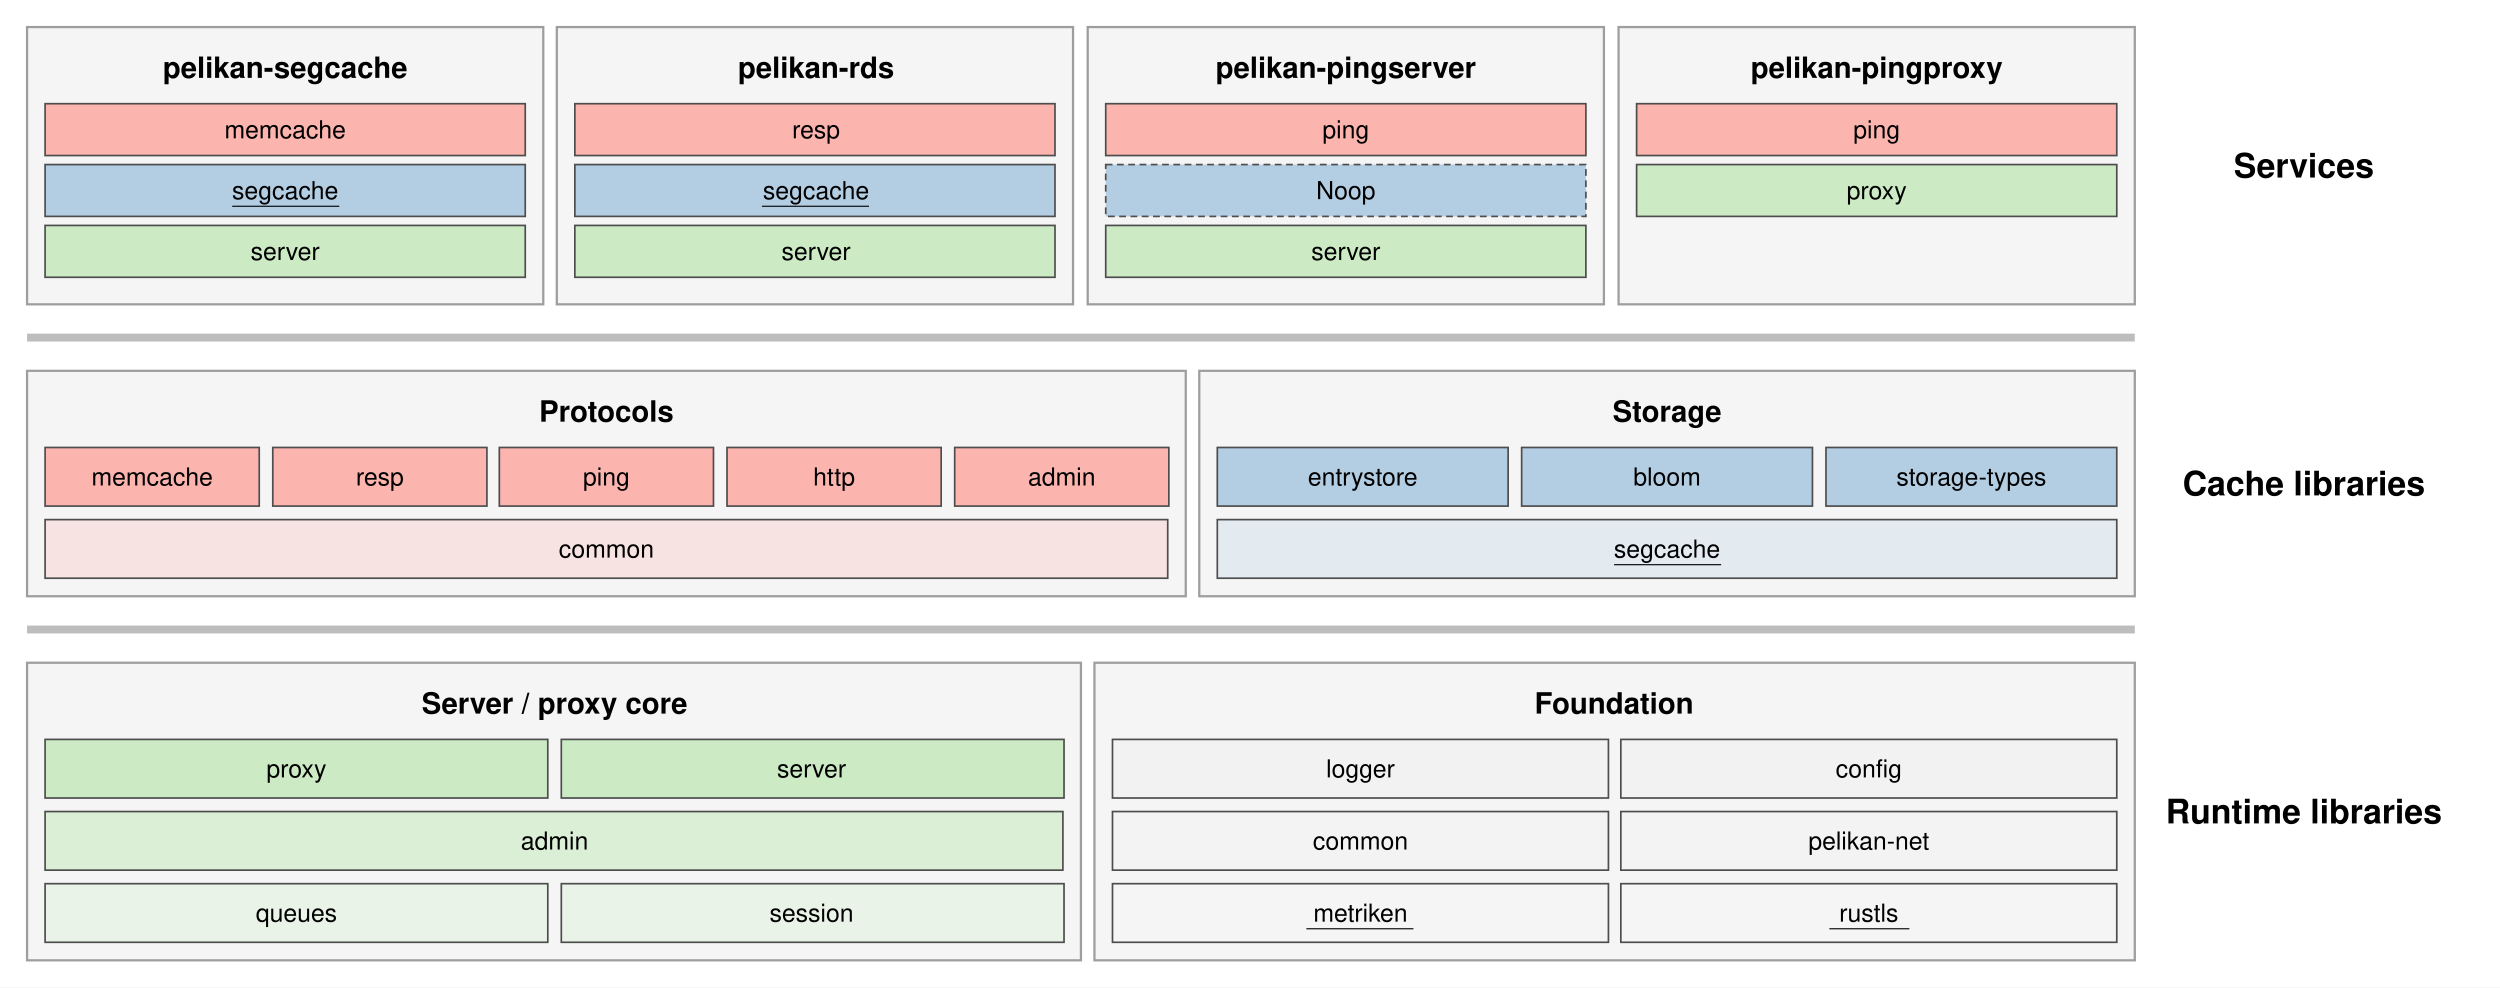
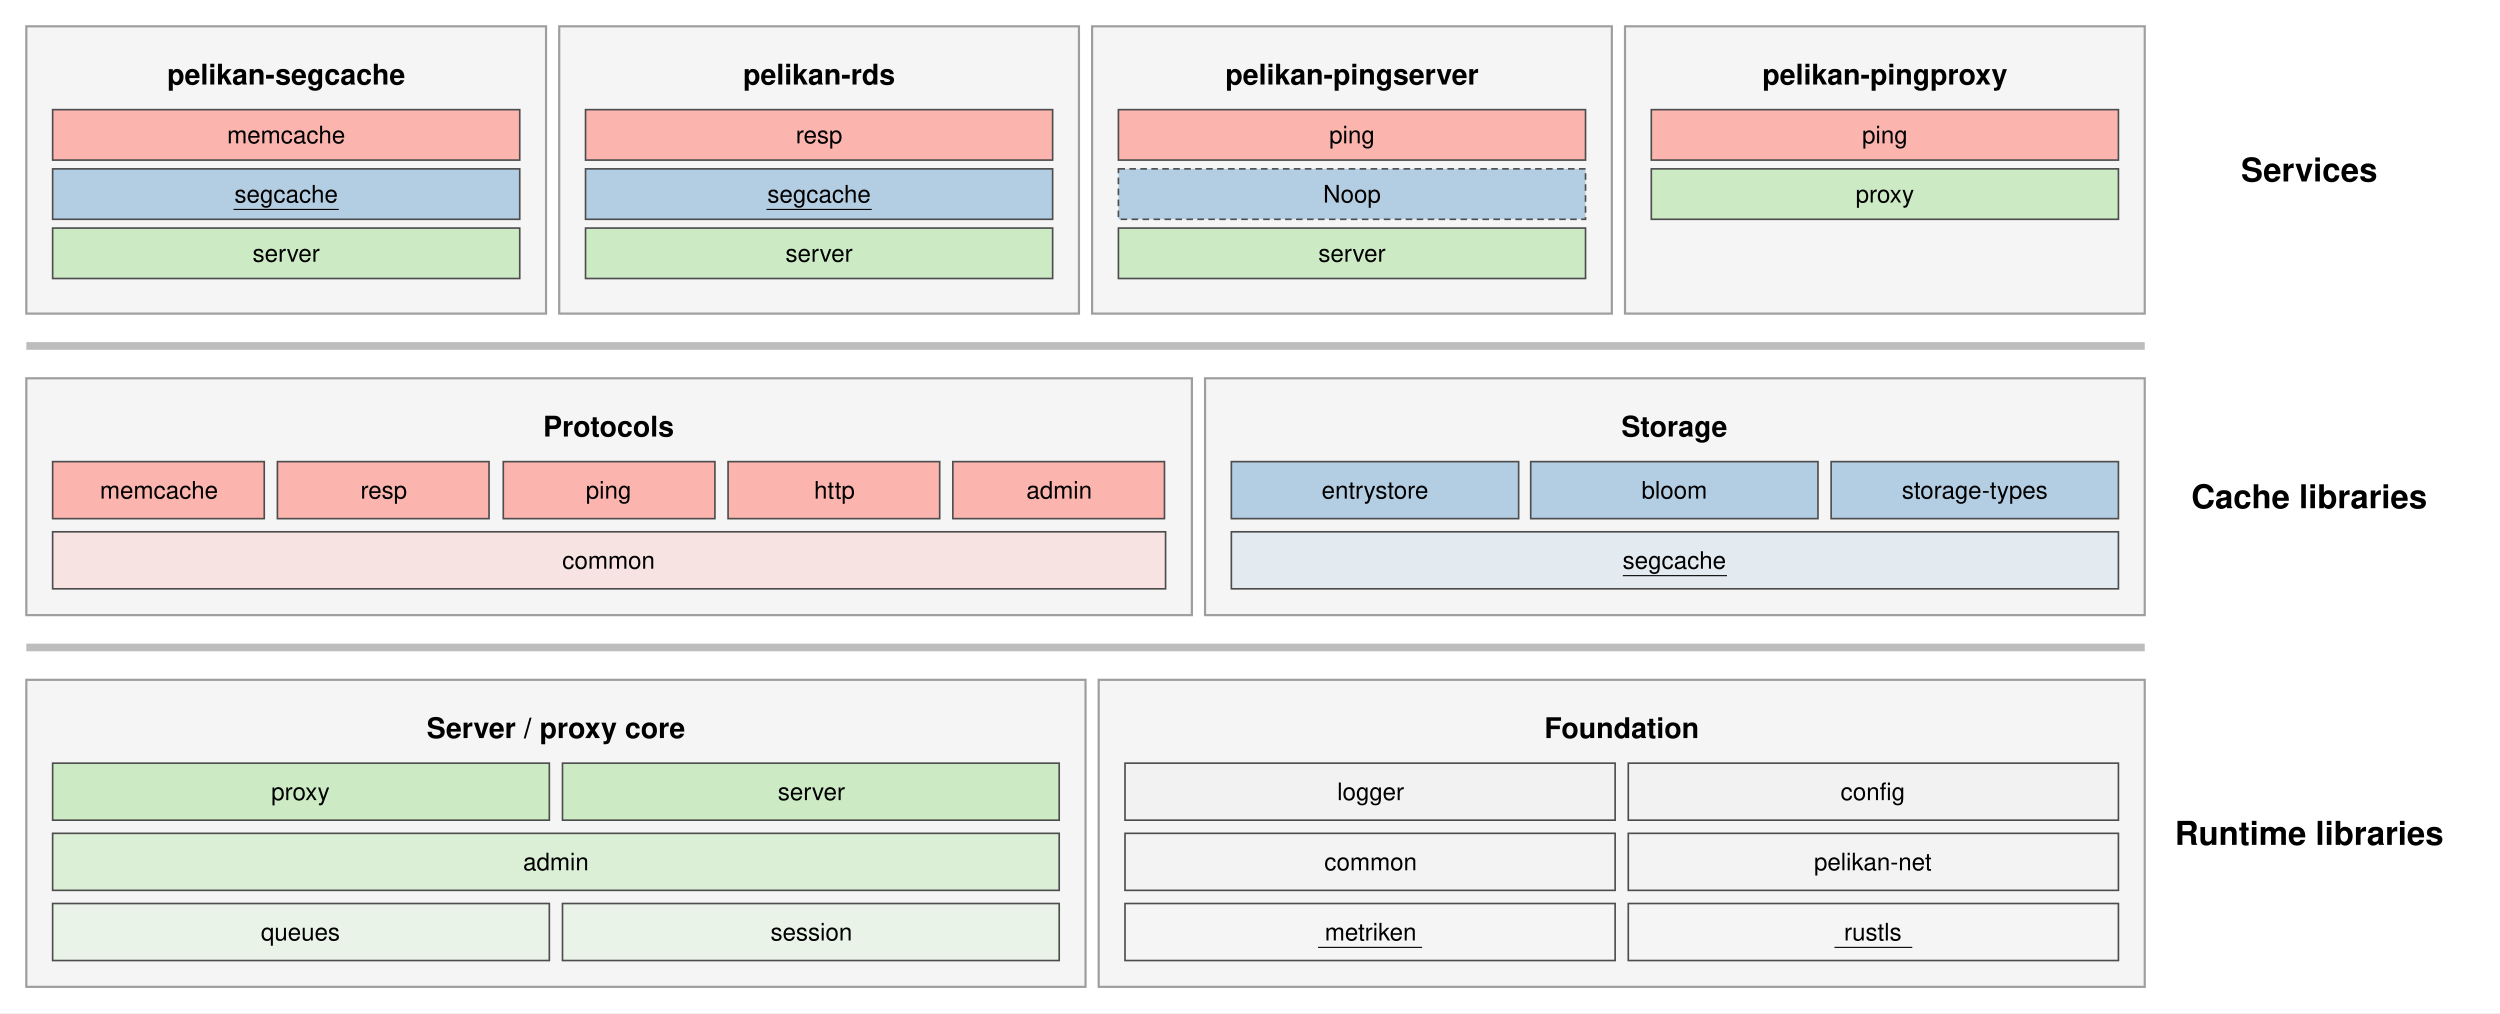
- <svg xmlns="http://www.w3.org/2000/svg" width="2218" height="876" viewBox="0 0 2218 876">
+ <svg xmlns="http://www.w3.org/2000/svg" width="2280" height="924" viewBox="0 0 2280 924">
  <rect width="100%" height="100%" fill="white" />
-   <rect x="24" y="24" width="458" height="246" fill="#F5F5F5" stroke="#9E9E9E" stroke-width="2" rx="0" />
-   <text x="253" y="60" dy="0.35em" font-family="Helvetica, Arial, sans-serif" font-size="26" font-weight="bold" fill="#000" text-anchor="middle">pelikan-segcache</text>
-   <rect x="40" y="92" width="426" height="46" fill="#FBB4AE" stroke="#4D4D4D" stroke-width="1.5" rx="0" />
-   <text x="253" y="115" dy="0.35em" font-family="Helvetica, Arial, sans-serif" font-size="22" font-weight="normal" fill="#000" text-anchor="middle">memcache</text>
-   <rect x="40" y="146" width="426" height="46" fill="#B3CDE3" stroke="#4D4D4D" stroke-width="1.5" rx="0" />
+   <rect x="24" y="24" width="474" height="262" fill="#F5F5F5" stroke="#9E9E9E" stroke-width="2" rx="0" />
+   <text x="261" y="68" dy="0.35em" font-family="Helvetica, Arial, sans-serif" font-size="26" font-weight="bold" fill="#000" text-anchor="middle">pelikan-segcache</text>
+   <rect x="48" y="100" width="426" height="46" fill="#FBB4AE" stroke="#4D4D4D" stroke-width="1.5" rx="0" />
+   <text x="261" y="123" dy="0.35em" font-family="Helvetica, Arial, sans-serif" font-size="22" font-weight="normal" fill="#000" text-anchor="middle">memcache</text>
+   <rect x="48" y="154" width="426" height="46" fill="#B3CDE3" stroke="#4D4D4D" stroke-width="1.5" rx="0" />
  <a href="https://crates.io/crates/segcache" target="_blank">
-     <text x="253" y="169" dy="0.35em" font-family="Helvetica, Arial, sans-serif" font-size="22" font-weight="normal" fill="#000" text-anchor="middle">segcache</text>
-     <line x1="206" y1="183" x2="301" y2="183" stroke="#000" stroke-width="1" />
+     <text x="261" y="177" dy="0.35em" font-family="Helvetica, Arial, sans-serif" font-size="22" font-weight="normal" fill="#000" text-anchor="middle">segcache</text>
+     <line x1="213" y1="191" x2="309" y2="191" stroke="#000" stroke-width="1" />
  </a>
-   <rect x="40" y="200" width="426" height="46" fill="#CCEBC5" stroke="#4D4D4D" stroke-width="1.5" rx="0" />
-   <text x="253" y="223" dy="0.35em" font-family="Helvetica, Arial, sans-serif" font-size="22" font-weight="normal" fill="#000" text-anchor="middle">server</text>
-   <rect x="494" y="24" width="458" height="246" fill="#F5F5F5" stroke="#9E9E9E" stroke-width="2" rx="0" />
-   <text x="724" y="60" dy="0.35em" font-family="Helvetica, Arial, sans-serif" font-size="26" font-weight="bold" fill="#000" text-anchor="middle">pelikan-rds</text>
-   <rect x="510" y="92" width="426" height="46" fill="#FBB4AE" stroke="#4D4D4D" stroke-width="1.5" rx="0" />
-   <text x="724" y="115" dy="0.35em" font-family="Helvetica, Arial, sans-serif" font-size="22" font-weight="normal" fill="#000" text-anchor="middle">resp</text>
-   <rect x="510" y="146" width="426" height="46" fill="#B3CDE3" stroke="#4D4D4D" stroke-width="1.5" rx="0" />
+   <rect x="48" y="208" width="426" height="46" fill="#CCEBC5" stroke="#4D4D4D" stroke-width="1.5" rx="0" />
+   <text x="261" y="231" dy="0.35em" font-family="Helvetica, Arial, sans-serif" font-size="22" font-weight="normal" fill="#000" text-anchor="middle">server</text>
+   <rect x="510" y="24" width="474" height="262" fill="#F5F5F5" stroke="#9E9E9E" stroke-width="2" rx="0" />
+   <text x="747" y="68" dy="0.35em" font-family="Helvetica, Arial, sans-serif" font-size="26" font-weight="bold" fill="#000" text-anchor="middle">pelikan-rds</text>
+   <rect x="534" y="100" width="426" height="46" fill="#FBB4AE" stroke="#4D4D4D" stroke-width="1.5" rx="0" />
+   <text x="747" y="123" dy="0.35em" font-family="Helvetica, Arial, sans-serif" font-size="22" font-weight="normal" fill="#000" text-anchor="middle">resp</text>
+   <rect x="534" y="154" width="426" height="46" fill="#B3CDE3" stroke="#4D4D4D" stroke-width="1.5" rx="0" />
  <a href="https://crates.io/crates/segcache" target="_blank">
-     <text x="724" y="169" dy="0.35em" font-family="Helvetica, Arial, sans-serif" font-size="22" font-weight="normal" fill="#000" text-anchor="middle">segcache</text>
-     <line x1="676" y1="183" x2="771" y2="183" stroke="#000" stroke-width="1" />
+     <text x="747" y="177" dy="0.35em" font-family="Helvetica, Arial, sans-serif" font-size="22" font-weight="normal" fill="#000" text-anchor="middle">segcache</text>
+     <line x1="699" y1="191" x2="795" y2="191" stroke="#000" stroke-width="1" />
  </a>
-   <rect x="510" y="200" width="426" height="46" fill="#CCEBC5" stroke="#4D4D4D" stroke-width="1.5" rx="0" />
-   <text x="724" y="223" dy="0.35em" font-family="Helvetica, Arial, sans-serif" font-size="22" font-weight="normal" fill="#000" text-anchor="middle">server</text>
-   <rect x="965" y="24" width="458" height="246" fill="#F5F5F5" stroke="#9E9E9E" stroke-width="2" rx="0" />
-   <text x="1194" y="60" dy="0.35em" font-family="Helvetica, Arial, sans-serif" font-size="26" font-weight="bold" fill="#000" text-anchor="middle">pelikan-pingserver</text>
-   <rect x="981" y="92" width="426" height="46" fill="#FBB4AE" stroke="#4D4D4D" stroke-width="1.5" rx="0" />
-   <text x="1194" y="115" dy="0.35em" font-family="Helvetica, Arial, sans-serif" font-size="22" font-weight="normal" fill="#000" text-anchor="middle">ping</text>
-   <rect x="981" y="146" width="426" height="46" fill="#B3CDE3" stroke="#4D4D4D" stroke-width="1.5" rx="0" stroke-dasharray="6,4" />
-   <text x="1194" y="169" dy="0.35em" font-family="Helvetica, Arial, sans-serif" font-size="22" font-weight="normal" fill="#000" text-anchor="middle">Noop</text>
-   <rect x="981" y="200" width="426" height="46" fill="#CCEBC5" stroke="#4D4D4D" stroke-width="1.5" rx="0" />
-   <text x="1194" y="223" dy="0.35em" font-family="Helvetica, Arial, sans-serif" font-size="22" font-weight="normal" fill="#000" text-anchor="middle">server</text>
-   <rect x="1436" y="24" width="458" height="246" fill="#F5F5F5" stroke="#9E9E9E" stroke-width="2" rx="0" />
-   <text x="1665" y="60" dy="0.35em" font-family="Helvetica, Arial, sans-serif" font-size="26" font-weight="bold" fill="#000" text-anchor="middle">pelikan-pingproxy</text>
-   <rect x="1452" y="92" width="426" height="46" fill="#FBB4AE" stroke="#4D4D4D" stroke-width="1.5" rx="0" />
-   <text x="1665" y="115" dy="0.35em" font-family="Helvetica, Arial, sans-serif" font-size="22" font-weight="normal" fill="#000" text-anchor="middle">ping</text>
-   <rect x="1452" y="146" width="426" height="46" fill="#CCEBC5" stroke="#4D4D4D" stroke-width="1.5" rx="0" />
-   <text x="1665" y="169" dy="0.35em" font-family="Helvetica, Arial, sans-serif" font-size="22" font-weight="normal" fill="#000" text-anchor="middle">proxy</text>
-   <text x="2044" y="147" dy="0.35em" font-family="Helvetica, Arial, sans-serif" font-size="30" font-weight="bold" fill="#000" text-anchor="middle">Services</text>
-   <rect x="24" y="296" width="1870" height="7" fill="#BDBDBD" stroke="none" stroke-width="0" rx="0" />
-   <rect x="24" y="329" width="1028" height="200" fill="#F5F5F5" stroke="#9E9E9E" stroke-width="2" rx="0" />
-   <text x="538" y="365" dy="0.35em" font-family="Helvetica, Arial, sans-serif" font-size="26" font-weight="bold" fill="#000" text-anchor="middle">Protocols</text>
-   <rect x="40" y="397" width="190" height="52" fill="#FBB4AE" stroke="#4D4D4D" stroke-width="1.5" rx="0" />
-   <text x="135" y="423" dy="0.35em" font-family="Helvetica, Arial, sans-serif" font-size="22" font-weight="normal" fill="#000" text-anchor="middle">memcache</text>
-   <rect x="242" y="397" width="190" height="52" fill="#FBB4AE" stroke="#4D4D4D" stroke-width="1.5" rx="0" />
-   <text x="337" y="423" dy="0.35em" font-family="Helvetica, Arial, sans-serif" font-size="22" font-weight="normal" fill="#000" text-anchor="middle">resp</text>
-   <rect x="443" y="397" width="190" height="52" fill="#FBB4AE" stroke="#4D4D4D" stroke-width="1.5" rx="0" />
-   <text x="538" y="423" dy="0.35em" font-family="Helvetica, Arial, sans-serif" font-size="22" font-weight="normal" fill="#000" text-anchor="middle">ping</text>
-   <rect x="645" y="397" width="190" height="52" fill="#FBB4AE" stroke="#4D4D4D" stroke-width="1.5" rx="0" />
-   <text x="740" y="423" dy="0.35em" font-family="Helvetica, Arial, sans-serif" font-size="22" font-weight="normal" fill="#000" text-anchor="middle">http</text>
-   <rect x="847" y="397" width="190" height="52" fill="#FBB4AE" stroke="#4D4D4D" stroke-width="1.5" rx="0" />
-   <text x="942" y="423" dy="0.35em" font-family="Helvetica, Arial, sans-serif" font-size="22" font-weight="normal" fill="#000" text-anchor="middle">admin</text>
-   <rect x="40" y="461" width="996" height="52" fill="#FBB4AE" stroke="#4D4D4D" stroke-width="1.5" rx="0" fill-opacity="0.28" />
-   <text x="538" y="487" dy="0.35em" font-family="Helvetica, Arial, sans-serif" font-size="22" font-weight="normal" fill="#000" text-anchor="middle">common</text>
-   <rect x="1064" y="329" width="830" height="200" fill="#F5F5F5" stroke="#9E9E9E" stroke-width="2" rx="0" />
-   <text x="1479" y="365" dy="0.35em" font-family="Helvetica, Arial, sans-serif" font-size="26" font-weight="bold" fill="#000" text-anchor="middle">Storage</text>
-   <rect x="1080" y="397" width="258" height="52" fill="#B3CDE3" stroke="#4D4D4D" stroke-width="1.5" rx="0" />
-   <text x="1209" y="423" dy="0.35em" font-family="Helvetica, Arial, sans-serif" font-size="22" font-weight="normal" fill="#000" text-anchor="middle">entrystore</text>
-   <rect x="1350" y="397" width="258" height="52" fill="#B3CDE3" stroke="#4D4D4D" stroke-width="1.5" rx="0" />
-   <text x="1479" y="423" dy="0.35em" font-family="Helvetica, Arial, sans-serif" font-size="22" font-weight="normal" fill="#000" text-anchor="middle">bloom</text>
-   <rect x="1620" y="397" width="258" height="52" fill="#B3CDE3" stroke="#4D4D4D" stroke-width="1.5" rx="0" />
-   <text x="1749" y="423" dy="0.35em" font-family="Helvetica, Arial, sans-serif" font-size="22" font-weight="normal" fill="#000" text-anchor="middle">storage-types</text>
-   <rect x="1080" y="461" width="798" height="52" fill="#B3CDE3" stroke="#4D4D4D" stroke-width="1.5" rx="0" fill-opacity="0.28" />
+   <rect x="534" y="208" width="426" height="46" fill="#CCEBC5" stroke="#4D4D4D" stroke-width="1.5" rx="0" />
+   <text x="747" y="231" dy="0.35em" font-family="Helvetica, Arial, sans-serif" font-size="22" font-weight="normal" fill="#000" text-anchor="middle">server</text>
+   <rect x="996" y="24" width="474" height="262" fill="#F5F5F5" stroke="#9E9E9E" stroke-width="2" rx="0" />
+   <text x="1233" y="68" dy="0.35em" font-family="Helvetica, Arial, sans-serif" font-size="26" font-weight="bold" fill="#000" text-anchor="middle">pelikan-pingserver</text>
+   <rect x="1020" y="100" width="426" height="46" fill="#FBB4AE" stroke="#4D4D4D" stroke-width="1.5" rx="0" />
+   <text x="1233" y="123" dy="0.35em" font-family="Helvetica, Arial, sans-serif" font-size="22" font-weight="normal" fill="#000" text-anchor="middle">ping</text>
+   <rect x="1020" y="154" width="426" height="46" fill="#B3CDE3" stroke="#4D4D4D" stroke-width="1.5" rx="0" stroke-dasharray="6,4" />
+   <text x="1233" y="177" dy="0.35em" font-family="Helvetica, Arial, sans-serif" font-size="22" font-weight="normal" fill="#000" text-anchor="middle">Noop</text>
+   <rect x="1020" y="208" width="426" height="46" fill="#CCEBC5" stroke="#4D4D4D" stroke-width="1.5" rx="0" />
+   <text x="1233" y="231" dy="0.35em" font-family="Helvetica, Arial, sans-serif" font-size="22" font-weight="normal" fill="#000" text-anchor="middle">server</text>
+   <rect x="1482" y="24" width="474" height="262" fill="#F5F5F5" stroke="#9E9E9E" stroke-width="2" rx="0" />
+   <text x="1719" y="68" dy="0.35em" font-family="Helvetica, Arial, sans-serif" font-size="26" font-weight="bold" fill="#000" text-anchor="middle">pelikan-pingproxy</text>
+   <rect x="1506" y="100" width="426" height="46" fill="#FBB4AE" stroke="#4D4D4D" stroke-width="1.5" rx="0" />
+   <text x="1719" y="123" dy="0.35em" font-family="Helvetica, Arial, sans-serif" font-size="22" font-weight="normal" fill="#000" text-anchor="middle">ping</text>
+   <rect x="1506" y="154" width="426" height="46" fill="#CCEBC5" stroke="#4D4D4D" stroke-width="1.5" rx="0" />
+   <text x="1719" y="177" dy="0.35em" font-family="Helvetica, Arial, sans-serif" font-size="22" font-weight="normal" fill="#000" text-anchor="middle">proxy</text>
+   <text x="2106" y="155" dy="0.35em" font-family="Helvetica, Arial, sans-serif" font-size="30" font-weight="bold" fill="#000" text-anchor="middle">Services</text>
+   <rect x="24" y="312" width="1932" height="7" fill="#BDBDBD" stroke="none" stroke-width="0" rx="0" />
+   <rect x="24" y="345" width="1063" height="216" fill="#F5F5F5" stroke="#9E9E9E" stroke-width="2" rx="0" />
+   <text x="555" y="389" dy="0.35em" font-family="Helvetica, Arial, sans-serif" font-size="26" font-weight="bold" fill="#000" text-anchor="middle">Protocols</text>
+   <rect x="48" y="421" width="193" height="52" fill="#FBB4AE" stroke="#4D4D4D" stroke-width="1.5" rx="0" />
+   <text x="145" y="447" dy="0.35em" font-family="Helvetica, Arial, sans-serif" font-size="22" font-weight="normal" fill="#000" text-anchor="middle">memcache</text>
+   <rect x="253" y="421" width="193" height="52" fill="#FBB4AE" stroke="#4D4D4D" stroke-width="1.5" rx="0" />
+   <text x="350" y="447" dy="0.35em" font-family="Helvetica, Arial, sans-serif" font-size="22" font-weight="normal" fill="#000" text-anchor="middle">resp</text>
+   <rect x="459" y="421" width="193" height="52" fill="#FBB4AE" stroke="#4D4D4D" stroke-width="1.5" rx="0" />
+   <text x="555" y="447" dy="0.35em" font-family="Helvetica, Arial, sans-serif" font-size="22" font-weight="normal" fill="#000" text-anchor="middle">ping</text>
+   <rect x="664" y="421" width="193" height="52" fill="#FBB4AE" stroke="#4D4D4D" stroke-width="1.5" rx="0" />
+   <text x="761" y="447" dy="0.35em" font-family="Helvetica, Arial, sans-serif" font-size="22" font-weight="normal" fill="#000" text-anchor="middle">http</text>
+   <rect x="869" y="421" width="193" height="52" fill="#FBB4AE" stroke="#4D4D4D" stroke-width="1.5" rx="0" />
+   <text x="966" y="447" dy="0.35em" font-family="Helvetica, Arial, sans-serif" font-size="22" font-weight="normal" fill="#000" text-anchor="middle">admin</text>
+   <rect x="48" y="485" width="1015" height="52" fill="#FBB4AE" stroke="#4D4D4D" stroke-width="1.5" rx="0" fill-opacity="0.28" />
+   <text x="555" y="511" dy="0.35em" font-family="Helvetica, Arial, sans-serif" font-size="22" font-weight="normal" fill="#000" text-anchor="middle">common</text>
+   <rect x="1099" y="345" width="857" height="216" fill="#F5F5F5" stroke="#9E9E9E" stroke-width="2" rx="0" />
+   <text x="1527" y="389" dy="0.35em" font-family="Helvetica, Arial, sans-serif" font-size="26" font-weight="bold" fill="#000" text-anchor="middle">Storage</text>
+   <rect x="1123" y="421" width="262" height="52" fill="#B3CDE3" stroke="#4D4D4D" stroke-width="1.5" rx="0" />
+   <text x="1254" y="447" dy="0.35em" font-family="Helvetica, Arial, sans-serif" font-size="22" font-weight="normal" fill="#000" text-anchor="middle">entrystore</text>
+   <rect x="1396" y="421" width="262" height="52" fill="#B3CDE3" stroke="#4D4D4D" stroke-width="1.5" rx="0" />
+   <text x="1527" y="447" dy="0.35em" font-family="Helvetica, Arial, sans-serif" font-size="22" font-weight="normal" fill="#000" text-anchor="middle">bloom</text>
+   <rect x="1670" y="421" width="262" height="52" fill="#B3CDE3" stroke="#4D4D4D" stroke-width="1.5" rx="0" />
+   <text x="1801" y="447" dy="0.35em" font-family="Helvetica, Arial, sans-serif" font-size="22" font-weight="normal" fill="#000" text-anchor="middle">storage-types</text>
+   <rect x="1123" y="485" width="809" height="52" fill="#B3CDE3" stroke="#4D4D4D" stroke-width="1.5" rx="0" fill-opacity="0.28" />
  <a href="https://crates.io/crates/segcache" target="_blank">
-     <text x="1479" y="487" dy="0.35em" font-family="Helvetica, Arial, sans-serif" font-size="22" font-weight="normal" fill="#000" text-anchor="middle">segcache</text>
-     <line x1="1432" y1="501" x2="1527" y2="501" stroke="#000" stroke-width="1" />
+     <text x="1527" y="511" dy="0.35em" font-family="Helvetica, Arial, sans-serif" font-size="22" font-weight="normal" fill="#000" text-anchor="middle">segcache</text>
+     <line x1="1480" y1="525" x2="1575" y2="525" stroke="#000" stroke-width="1" />
  </a>
-   <text x="2044" y="429" dy="0.35em" font-family="Helvetica, Arial, sans-serif" font-size="30" font-weight="bold" fill="#000" text-anchor="middle">Cache libraries</text>
-   <rect x="24" y="555" width="1870" height="7" fill="#BDBDBD" stroke="none" stroke-width="0" rx="0" />
-   <rect x="24" y="588" width="935" height="264" fill="#F5F5F5" stroke="#9E9E9E" stroke-width="2" rx="0" />
-   <text x="492" y="624" dy="0.35em" font-family="Helvetica, Arial, sans-serif" font-size="26" font-weight="bold" fill="#000" text-anchor="middle">Server / proxy core</text>
-   <rect x="40" y="656" width="446" height="52" fill="#CCEBC5" stroke="#4D4D4D" stroke-width="1.5" rx="0" />
-   <text x="263" y="682" dy="0.35em" font-family="Helvetica, Arial, sans-serif" font-size="22" font-weight="normal" fill="#000" text-anchor="middle">proxy</text>
-   <rect x="498" y="656" width="446" height="52" fill="#CCEBC5" stroke="#4D4D4D" stroke-width="1.5" rx="0" />
-   <text x="720" y="682" dy="0.35em" font-family="Helvetica, Arial, sans-serif" font-size="22" font-weight="normal" fill="#000" text-anchor="middle">server</text>
-   <rect x="40" y="720" width="903" height="52" fill="#CCEBC5" stroke="#4D4D4D" stroke-width="1.5" rx="0" fill-opacity="0.64" />
-   <text x="492" y="746" dy="0.35em" font-family="Helvetica, Arial, sans-serif" font-size="22" font-weight="normal" fill="#000" text-anchor="middle">admin</text>
-   <rect x="40" y="784" width="446" height="52" fill="#CCEBC5" stroke="#4D4D4D" stroke-width="1.5" rx="0" fill-opacity="0.28" />
-   <text x="263" y="810" dy="0.35em" font-family="Helvetica, Arial, sans-serif" font-size="22" font-weight="normal" fill="#000" text-anchor="middle">queues</text>
-   <rect x="498" y="784" width="446" height="52" fill="#CCEBC5" stroke="#4D4D4D" stroke-width="1.5" rx="0" fill-opacity="0.28" />
-   <text x="720" y="810" dy="0.35em" font-family="Helvetica, Arial, sans-serif" font-size="22" font-weight="normal" fill="#000" text-anchor="middle">session</text>
-   <rect x="971" y="588" width="923" height="264" fill="#F5F5F5" stroke="#9E9E9E" stroke-width="2" rx="0" />
-   <text x="1432" y="624" dy="0.35em" font-family="Helvetica, Arial, sans-serif" font-size="26" font-weight="bold" fill="#000" text-anchor="middle">Foundation</text>
-   <rect x="987" y="656" width="440" height="52" fill="#F2F2F2" stroke="#4D4D4D" stroke-width="1.5" rx="0" />
-   <text x="1207" y="682" dy="0.35em" font-family="Helvetica, Arial, sans-serif" font-size="22" font-weight="normal" fill="#000" text-anchor="middle">logger</text>
-   <rect x="1438" y="656" width="440" height="52" fill="#F2F2F2" stroke="#4D4D4D" stroke-width="1.5" rx="0" />
-   <text x="1658" y="682" dy="0.35em" font-family="Helvetica, Arial, sans-serif" font-size="22" font-weight="normal" fill="#000" text-anchor="middle">config</text>
-   <rect x="987" y="720" width="440" height="52" fill="#F2F2F2" stroke="#4D4D4D" stroke-width="1.5" rx="0" fill-opacity="0.64" />
-   <text x="1207" y="746" dy="0.35em" font-family="Helvetica, Arial, sans-serif" font-size="22" font-weight="normal" fill="#000" text-anchor="middle">common</text>
-   <rect x="1438" y="720" width="440" height="52" fill="#F2F2F2" stroke="#4D4D4D" stroke-width="1.5" rx="0" fill-opacity="0.64" />
-   <text x="1658" y="746" dy="0.35em" font-family="Helvetica, Arial, sans-serif" font-size="22" font-weight="normal" fill="#000" text-anchor="middle">pelikan-net</text>
-   <rect x="987" y="784" width="440" height="52" fill="#F2F2F2" stroke="#4D4D4D" stroke-width="1.5" rx="0" fill-opacity="0.28" />
+   <text x="2106" y="453" dy="0.35em" font-family="Helvetica, Arial, sans-serif" font-size="30" font-weight="bold" fill="#000" text-anchor="middle">Cache libraries</text>
+   <rect x="24" y="587" width="1932" height="7" fill="#BDBDBD" stroke="none" stroke-width="0" rx="0" />
+   <rect x="24" y="620" width="966" height="280" fill="#F5F5F5" stroke="#9E9E9E" stroke-width="2" rx="0" />
+   <text x="507" y="664" dy="0.35em" font-family="Helvetica, Arial, sans-serif" font-size="26" font-weight="bold" fill="#000" text-anchor="middle">Server / proxy core</text>
+   <rect x="48" y="696" width="453" height="52" fill="#CCEBC5" stroke="#4D4D4D" stroke-width="1.5" rx="0" />
+   <text x="274" y="722" dy="0.35em" font-family="Helvetica, Arial, sans-serif" font-size="22" font-weight="normal" fill="#000" text-anchor="middle">proxy</text>
+   <rect x="513" y="696" width="453" height="52" fill="#CCEBC5" stroke="#4D4D4D" stroke-width="1.5" rx="0" />
+   <text x="740" y="722" dy="0.35em" font-family="Helvetica, Arial, sans-serif" font-size="22" font-weight="normal" fill="#000" text-anchor="middle">server</text>
+   <rect x="48" y="760" width="918" height="52" fill="#CCEBC5" stroke="#4D4D4D" stroke-width="1.5" rx="0" fill-opacity="0.64" />
+   <text x="507" y="786" dy="0.35em" font-family="Helvetica, Arial, sans-serif" font-size="22" font-weight="normal" fill="#000" text-anchor="middle">admin</text>
+   <rect x="48" y="824" width="453" height="52" fill="#CCEBC5" stroke="#4D4D4D" stroke-width="1.5" rx="0" fill-opacity="0.28" />
+   <text x="274" y="850" dy="0.35em" font-family="Helvetica, Arial, sans-serif" font-size="22" font-weight="normal" fill="#000" text-anchor="middle">queues</text>
+   <rect x="513" y="824" width="453" height="52" fill="#CCEBC5" stroke="#4D4D4D" stroke-width="1.5" rx="0" fill-opacity="0.28" />
+   <text x="740" y="850" dy="0.35em" font-family="Helvetica, Arial, sans-serif" font-size="22" font-weight="normal" fill="#000" text-anchor="middle">session</text>
+   <rect x="1002" y="620" width="954" height="280" fill="#F5F5F5" stroke="#9E9E9E" stroke-width="2" rx="0" />
+   <text x="1479" y="664" dy="0.35em" font-family="Helvetica, Arial, sans-serif" font-size="26" font-weight="bold" fill="#000" text-anchor="middle">Foundation</text>
+   <rect x="1026" y="696" width="447" height="52" fill="#F2F2F2" stroke="#4D4D4D" stroke-width="1.5" rx="0" />
+   <text x="1250" y="722" dy="0.35em" font-family="Helvetica, Arial, sans-serif" font-size="22" font-weight="normal" fill="#000" text-anchor="middle">logger</text>
+   <rect x="1485" y="696" width="447" height="52" fill="#F2F2F2" stroke="#4D4D4D" stroke-width="1.5" rx="0" />
+   <text x="1708" y="722" dy="0.35em" font-family="Helvetica, Arial, sans-serif" font-size="22" font-weight="normal" fill="#000" text-anchor="middle">config</text>
+   <rect x="1026" y="760" width="447" height="52" fill="#F2F2F2" stroke="#4D4D4D" stroke-width="1.5" rx="0" fill-opacity="0.64" />
+   <text x="1250" y="786" dy="0.35em" font-family="Helvetica, Arial, sans-serif" font-size="22" font-weight="normal" fill="#000" text-anchor="middle">common</text>
+   <rect x="1485" y="760" width="447" height="52" fill="#F2F2F2" stroke="#4D4D4D" stroke-width="1.5" rx="0" fill-opacity="0.64" />
+   <text x="1708" y="786" dy="0.35em" font-family="Helvetica, Arial, sans-serif" font-size="22" font-weight="normal" fill="#000" text-anchor="middle">pelikan-net</text>
+   <rect x="1026" y="824" width="447" height="52" fill="#F2F2F2" stroke="#4D4D4D" stroke-width="1.5" rx="0" fill-opacity="0.28" />
  <a href="https://crates.io/crates/metriken" target="_blank">
-     <text x="1207" y="810" dy="0.35em" font-family="Helvetica, Arial, sans-serif" font-size="22" font-weight="normal" fill="#000" text-anchor="middle">metriken</text>
-     <line x1="1159" y1="824" x2="1254" y2="824" stroke="#000" stroke-width="1" />
+     <text x="1250" y="850" dy="0.35em" font-family="Helvetica, Arial, sans-serif" font-size="22" font-weight="normal" fill="#000" text-anchor="middle">metriken</text>
+     <line x1="1202" y1="864" x2="1297" y2="864" stroke="#000" stroke-width="1" />
  </a>
-   <rect x="1438" y="784" width="440" height="52" fill="#F2F2F2" stroke="#4D4D4D" stroke-width="1.5" rx="0" fill-opacity="0.28" />
+   <rect x="1485" y="824" width="447" height="52" fill="#F2F2F2" stroke="#4D4D4D" stroke-width="1.5" rx="0" fill-opacity="0.28" />
  <a href="https://crates.io/crates/rustls" target="_blank">
-     <text x="1658" y="810" dy="0.35em" font-family="Helvetica, Arial, sans-serif" font-size="22" font-weight="normal" fill="#000" text-anchor="middle">rustls</text>
-     <line x1="1623" y1="824" x2="1694" y2="824" stroke="#000" stroke-width="1" />
+     <text x="1708" y="850" dy="0.35em" font-family="Helvetica, Arial, sans-serif" font-size="22" font-weight="normal" fill="#000" text-anchor="middle">rustls</text>
+     <line x1="1673" y1="864" x2="1744" y2="864" stroke="#000" stroke-width="1" />
  </a>
-   <text x="2044" y="720" dy="0.35em" font-family="Helvetica, Arial, sans-serif" font-size="30" font-weight="bold" fill="#000" text-anchor="middle">Runtime libraries</text>
+   <text x="2106" y="760" dy="0.35em" font-family="Helvetica, Arial, sans-serif" font-size="30" font-weight="bold" fill="#000" text-anchor="middle">Runtime libraries</text>
</svg>
